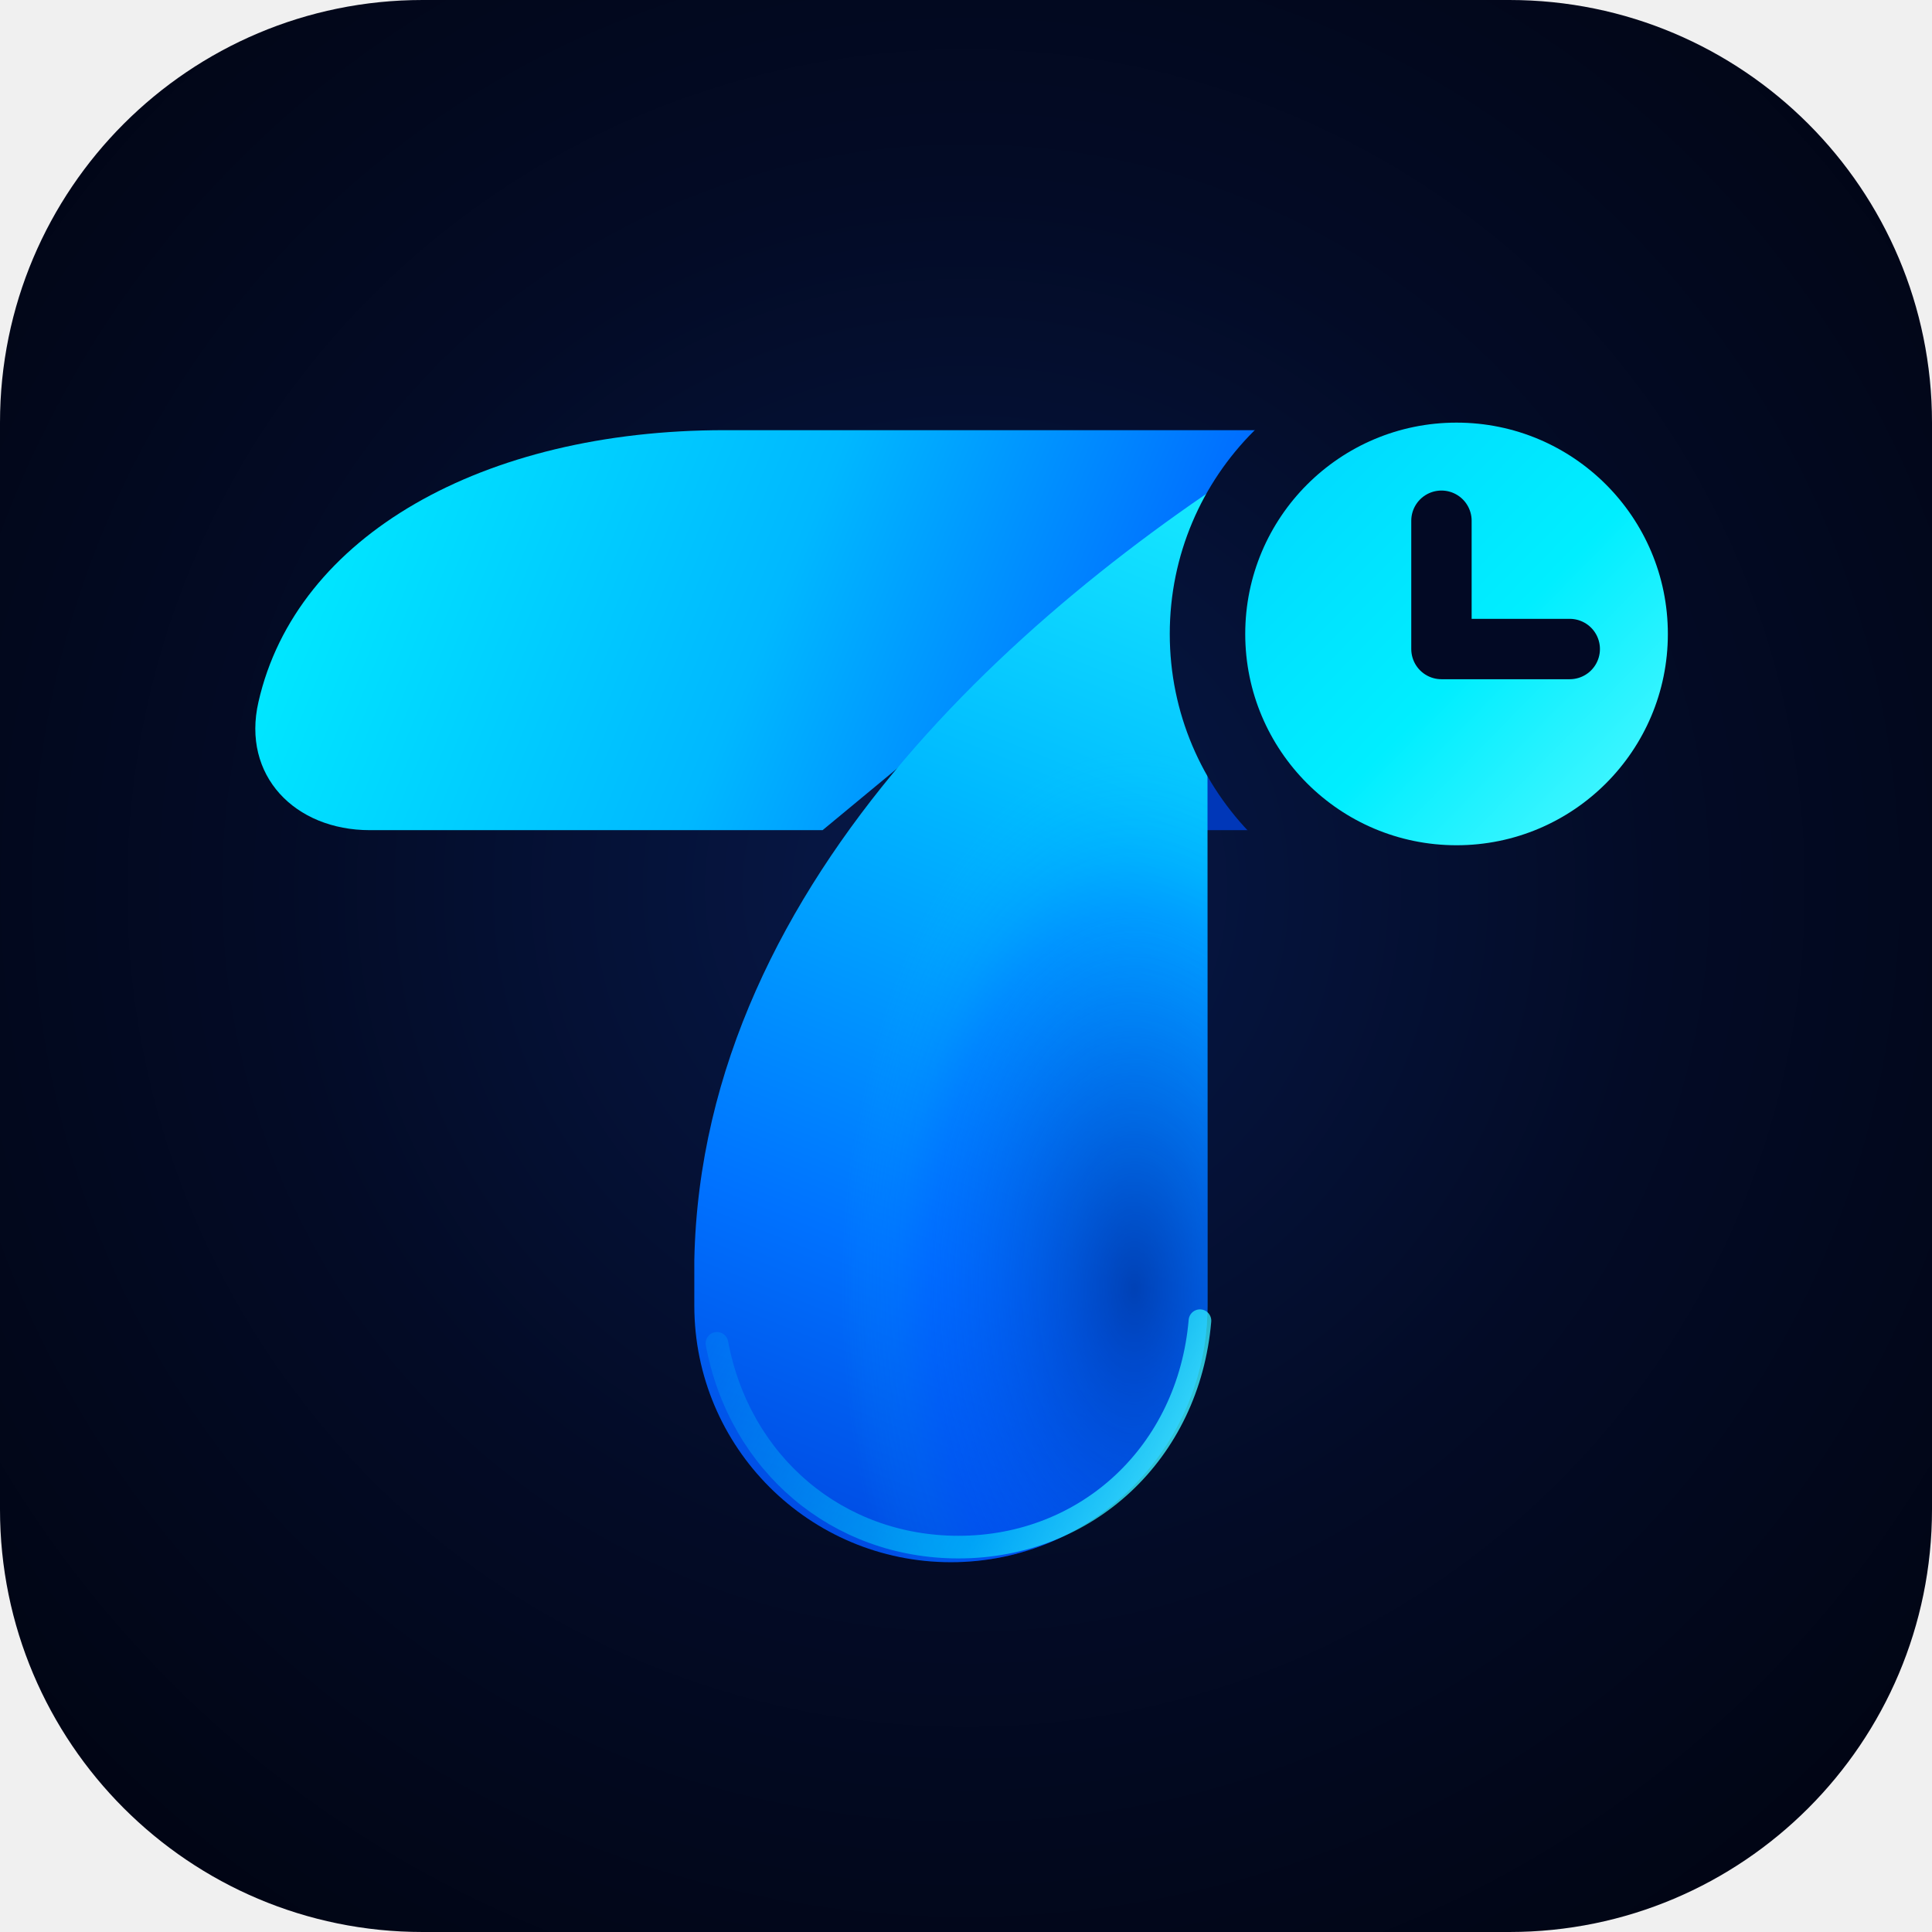
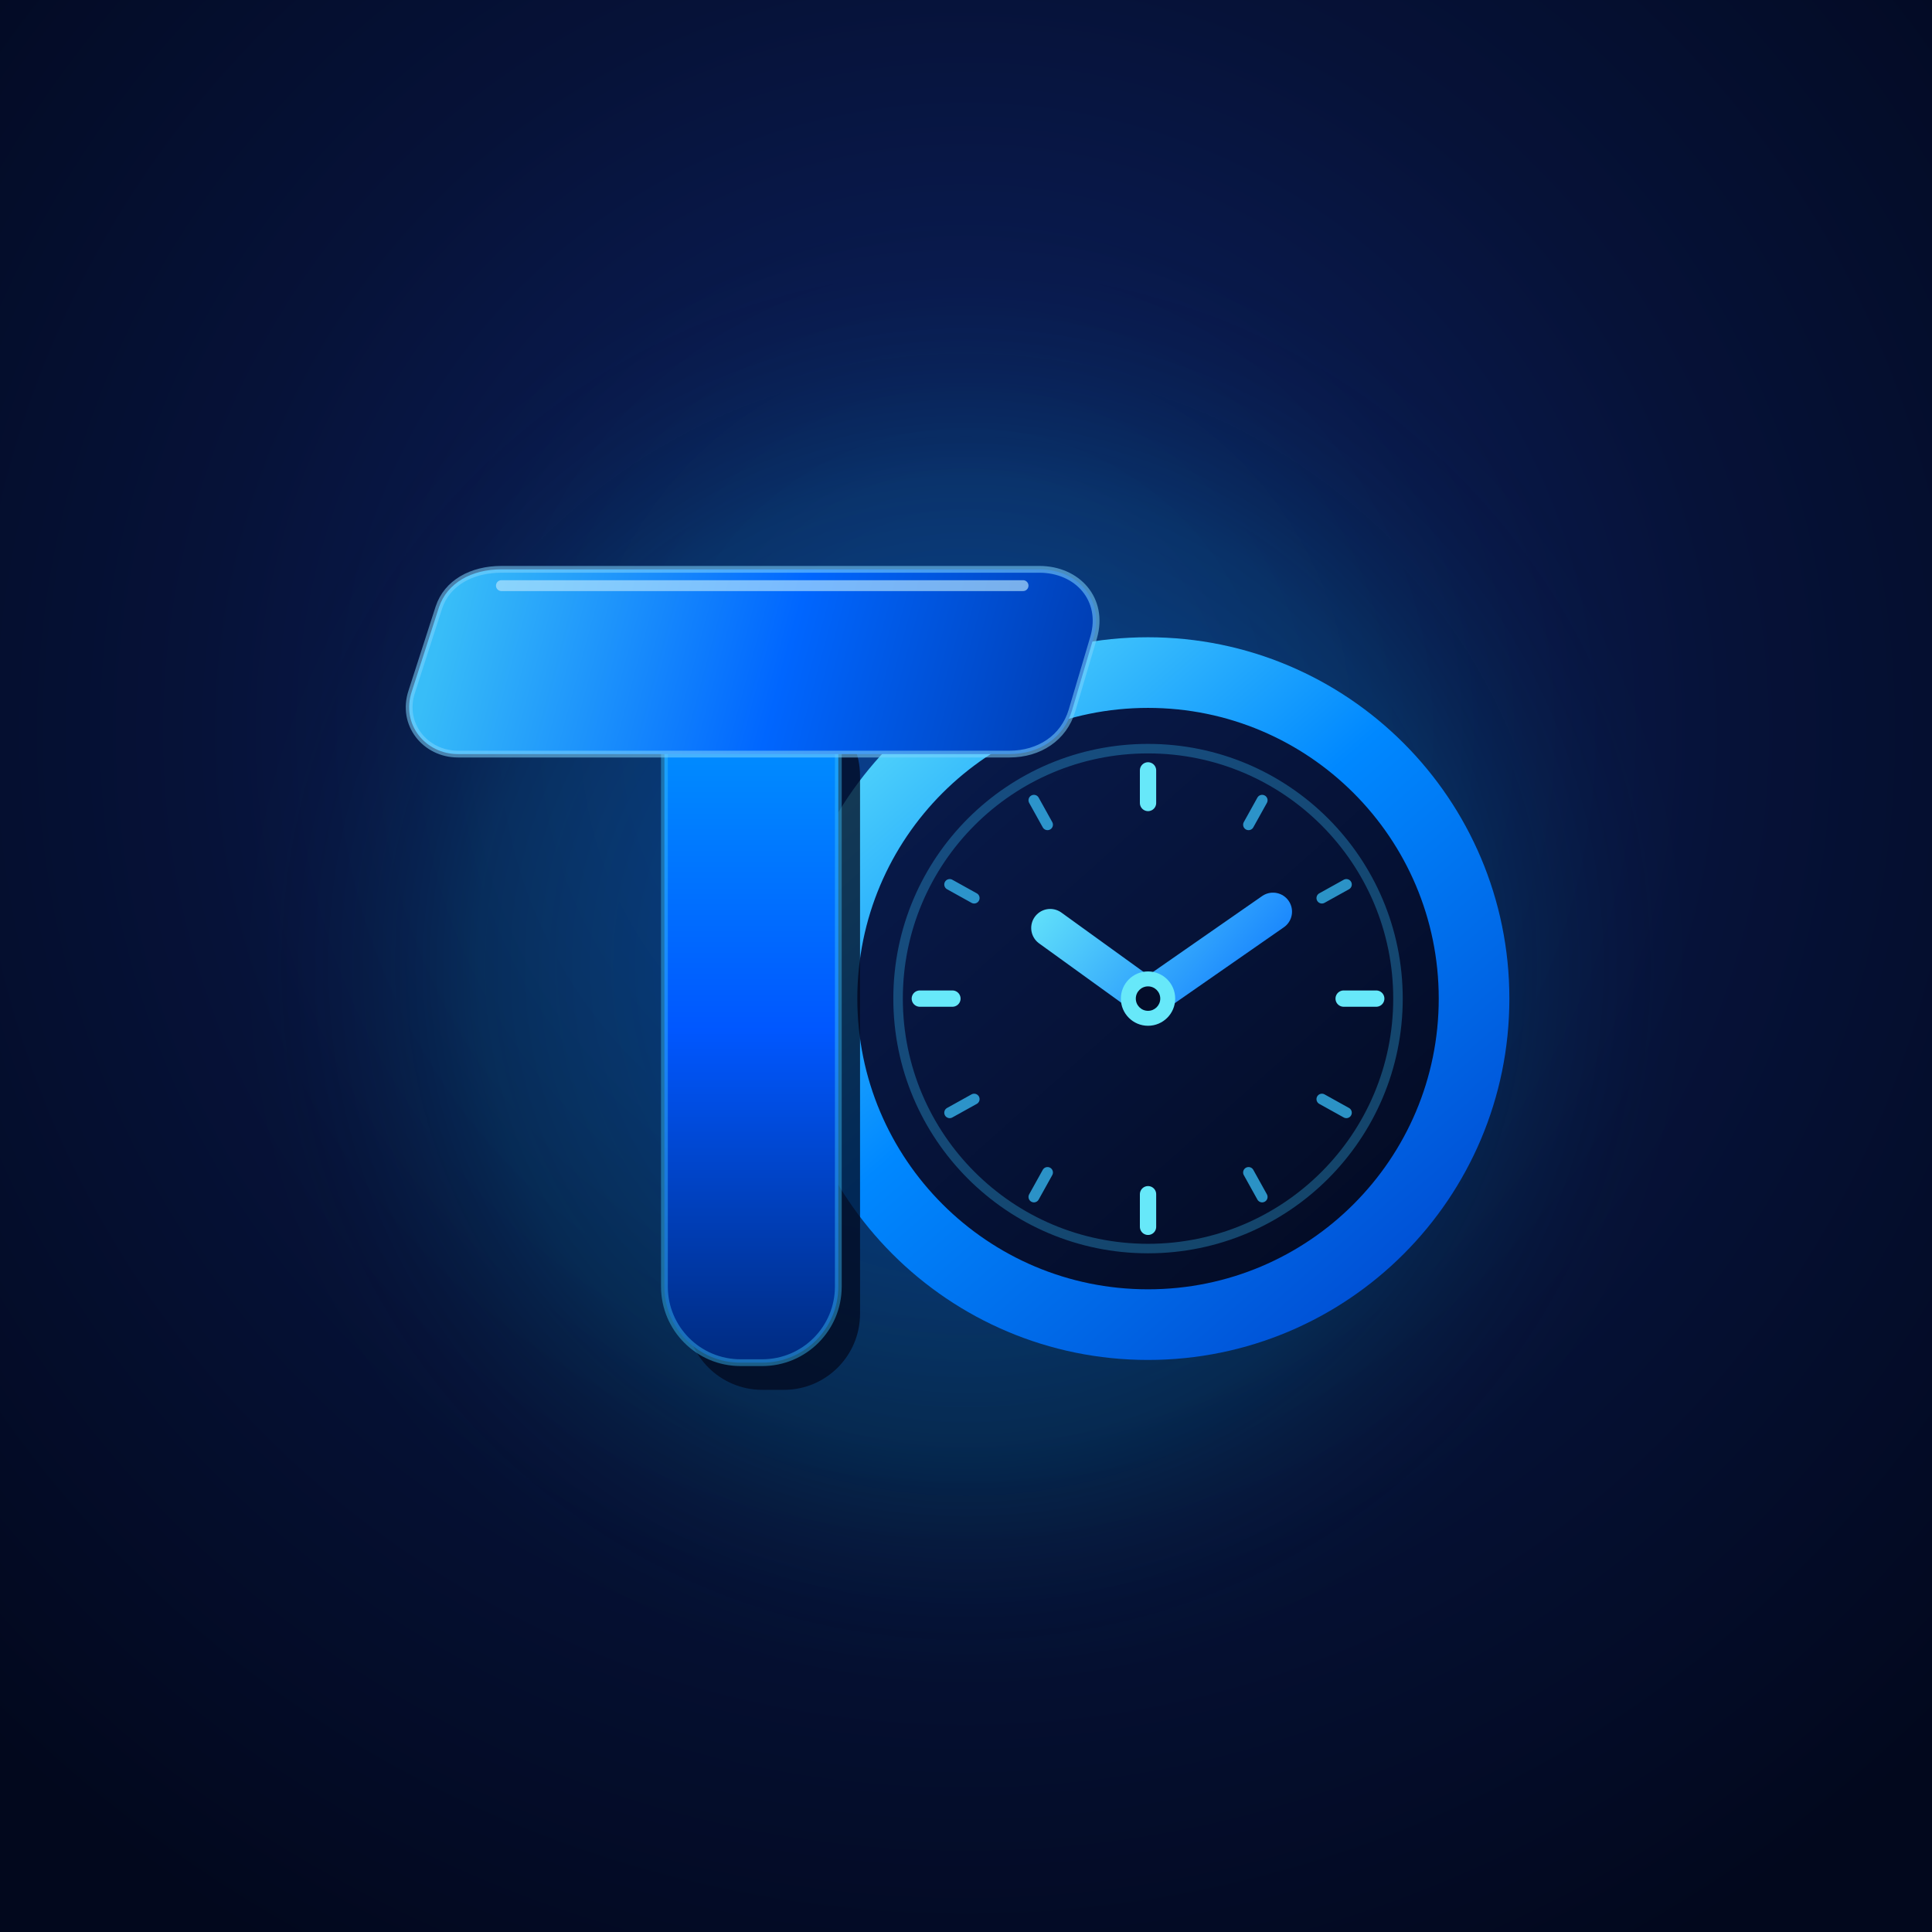
<svg xmlns="http://www.w3.org/2000/svg" viewBox="0 0 512 512" fill="none">
  <defs>
-     <radialGradient id="timeto-bg-glow" cx="50%" cy="46%" r="65%" fx="50%" fy="46%">
-       <stop offset="0%" stop-color="#07194A" />
-       <stop offset="55%" stop-color="#030B26" />
-       <stop offset="100%" stop-color="#010514" />
+     <radialGradient id="bgGlow" cx="50%" cy="38%" r="72%">
+       <stop offset="0%" stop-color="#0D256C" />
+       <stop offset="55%" stop-color="#061238" />
+       <stop offset="100%" stop-color="#02081D" />
    </radialGradient>
-     <linearGradient id="timeto-wing-grad" x1="72" y1="112" x2="346" y2="224" gradientUnits="userSpaceOnUse">
-       <stop offset="0%" stop-color="#00F0FF" />
-       <stop offset="48%" stop-color="#00B8FF" />
-       <stop offset="85%" stop-color="#0066FF" />
-       <stop offset="100%" stop-color="#0040CC" />
+     <radialGradient id="centerAura" cx="50%" cy="50%" r="46%">
+       <stop offset="0%" stop-color="#0057FF" stop-opacity="0.34" />
+       <stop offset="65%" stop-color="#00E5FF" stop-opacity="0.10" />
+       <stop offset="100%" stop-color="#02081D" stop-opacity="0" />
+     </radialGradient>
+     <linearGradient id="tTopGrad" x1="68" y1="110" x2="310" y2="175" gradientUnits="userSpaceOnUse">
+       <stop offset="0%" stop-color="#38BDF8" />
+       <stop offset="50%" stop-color="#0066FF" />
+       <stop offset="100%" stop-color="#0038A8" />
    </linearGradient>
-     <linearGradient id="timeto-stem-grad" x1="330" y1="114" x2="210" y2="412" gradientUnits="userSpaceOnUse">
-       <stop offset="0%" stop-color="#1AF2FF" />
-       <stop offset="36%" stop-color="#00BAFF" />
-       <stop offset="74%" stop-color="#0072FF" />
-       <stop offset="100%" stop-color="#0047E0" />
+     <linearGradient id="tStemGrad" x1="176" y1="130" x2="176" y2="402" gradientUnits="userSpaceOnUse">
+       <stop offset="0%" stop-color="#00A3FF" />
+       <stop offset="55%" stop-color="#0057FF" />
+       <stop offset="100%" stop-color="#002B80" />
    </linearGradient>
-     <radialGradient id="timeto-stem-depth" cx="72%" cy="76%" r="48%">
-       <stop offset="0%" stop-color="#002B99" stop-opacity="0.72" />
-       <stop offset="70%" stop-color="#0051FF" stop-opacity="0.22" />
-       <stop offset="100%" stop-color="#00C8FF" stop-opacity="0" />
-     </radialGradient>
-     <linearGradient id="timeto-rim-light" x1="184" y1="340" x2="316" y2="410" gradientUnits="userSpaceOnUse">
-       <stop offset="0%" stop-color="#00D4FF" stop-opacity="0.1" />
-       <stop offset="65%" stop-color="#00E5FF" stop-opacity="0.55" />
-       <stop offset="100%" stop-color="#5CF4FF" stop-opacity="0.95" />
+     <linearGradient id="ringOuterGrad" x1="210" y1="135" x2="438" y2="395" gradientUnits="userSpaceOnUse">
+       <stop offset="0%" stop-color="#67E8F9" />
+       <stop offset="45%" stop-color="#0088FF" />
+       <stop offset="100%" stop-color="#0044CC" />
    </linearGradient>
-     <linearGradient id="timeto-clock-grad" x1="336" y1="118" x2="438" y2="218" gradientUnits="userSpaceOnUse">
-       <stop offset="0%" stop-color="#00D8FF" />
-       <stop offset="55%" stop-color="#00EEFF" />
-       <stop offset="100%" stop-color="#4DF7FF" />
+     <linearGradient id="clockFaceGrad" x1="240" y1="175" x2="405" y2="360" gradientUnits="userSpaceOnUse">
+       <stop offset="0%" stop-color="#081A4B" />
+       <stop offset="100%" stop-color="#030B24" />
    </linearGradient>
-     <mask id="timeto-clock-cutout">
-       <rect width="512" height="512" fill="white" />
-       <circle cx="386" cy="168" r="76" fill="black" />
-     </mask>
+     <linearGradient id="handGrad" x1="285" y1="220" x2="368" y2="292" gradientUnits="userSpaceOnUse">
+       <stop offset="0%" stop-color="#67E8F9" />
+       <stop offset="100%" stop-color="#0066FF" />
+     </linearGradient>
  </defs>
-   <rect width="512" height="512" rx="112" fill="url(#timeto-bg-glow)" />
-   <g mask="url(#timeto-clock-cutout)">
-     <path d="M192 114H346L218 220H98C78.118 220 64 205.5 68.5 186C78.5 142 128 114 192 114Z" fill="url(#timeto-wing-grad)" />
-     <path d="M296 196H332V220H296V196Z" fill="#0037B8" />
-     <path d="M346 114C276 156 186 232 184 334V346C184 383.555 214.445 414 252 414C289.555 414 320 383.555 320 346V162C320 140 330 124 346 114Z" fill="url(#timeto-stem-grad)" />
-     <path d="M346 114C276 156 186 232 184 334V346C184 383.555 214.445 414 252 414C289.555 414 320 383.555 320 346V162C320 140 330 124 346 114Z" fill="url(#timeto-stem-depth)" />
-     <path d="M190 356C196 388 222 410 254 410C288 410 315 385 318 350" stroke="url(#timeto-rim-light)" stroke-width="6" stroke-linecap="round" />
+   <rect width="512" height="512" fill="url(#bgGlow)" />
+   <circle cx="256" cy="256" r="220" fill="url(#centerAura)" />
+   <g transform="translate(256, 256) scale(0.72) translate(-255, -256)">
+     <circle cx="322" cy="268" r="120" fill="url(#clockFaceGrad)" stroke="url(#ringOuterGrad)" stroke-width="26" />
+     <circle cx="322" cy="268" r="92" fill="none" stroke="#38BDF8" stroke-opacity="0.32" stroke-width="3.5" />
+     <g stroke="#38BDF8" stroke-linecap="round">
+       <line x1="322" y1="184" x2="322" y2="196" stroke-width="6" stroke="#67E8F9" />
+       <line x1="406" y1="268" x2="394" y2="268" stroke-width="6" stroke="#67E8F9" />
+       <line x1="322" y1="352" x2="322" y2="340" stroke-width="6" stroke="#67E8F9" />
+       <line x1="238" y1="268" x2="250" y2="268" stroke-width="6" stroke="#67E8F9" />
+       <line x1="364" y1="195" x2="359" y2="204" stroke-width="4" stroke-opacity="0.75" />
+       <line x1="395" y1="226" x2="386" y2="231" stroke-width="4" stroke-opacity="0.75" />
+       <line x1="395" y1="310" x2="386" y2="305" stroke-width="4" stroke-opacity="0.75" />
+       <line x1="364" y1="341" x2="359" y2="332" stroke-width="4" stroke-opacity="0.75" />
+       <line x1="280" y1="341" x2="285" y2="332" stroke-width="4" stroke-opacity="0.75" />
+       <line x1="249" y1="310" x2="258" y2="305" stroke-width="4" stroke-opacity="0.75" />
+       <line x1="249" y1="226" x2="258" y2="231" stroke-width="4" stroke-opacity="0.75" />
+       <line x1="280" y1="195" x2="285" y2="204" stroke-width="4" stroke-opacity="0.75" />
+     </g>
+     <path d="M286 242 L322 268 L368 236" stroke="url(#handGrad)" stroke-width="14" stroke-linecap="round" stroke-linejoin="round" />
+     <circle cx="322" cy="268" r="10" fill="#67E8F9" />
+     <circle cx="322" cy="268" r="4.5" fill="#040D2A" />
+     <rect x="144" y="148" width="64" height="254" rx="28" fill="#02081D" opacity="0.75" transform="translate(8, 10)" />
+     <rect x="144" y="144" width="64" height="258" rx="28" fill="url(#tStemGrad)" stroke="#38BDF8" stroke-opacity="0.45" stroke-width="2.5" />
+     <path d="M84 110 H282 C296 110 306 121 302 135 L294 162 C291 172 282 178 271 178 H68 C56 178 47 167 51 155 L61 124 C64 115 73 110 84 110 Z" fill="url(#tTopGrad)" stroke="#7DD3FC" stroke-opacity="0.55" stroke-width="2.5" />
+     <path d="M84 116 H276" stroke="#BAE6FD" stroke-opacity="0.65" stroke-width="4" stroke-linecap="round" />
  </g>
-   <circle cx="386" cy="168" r="56" fill="url(#timeto-clock-grad)" />
-   <path d="M382 138V172H416" stroke="#020924" stroke-width="16" stroke-linecap="round" stroke-linejoin="round" />
</svg>
